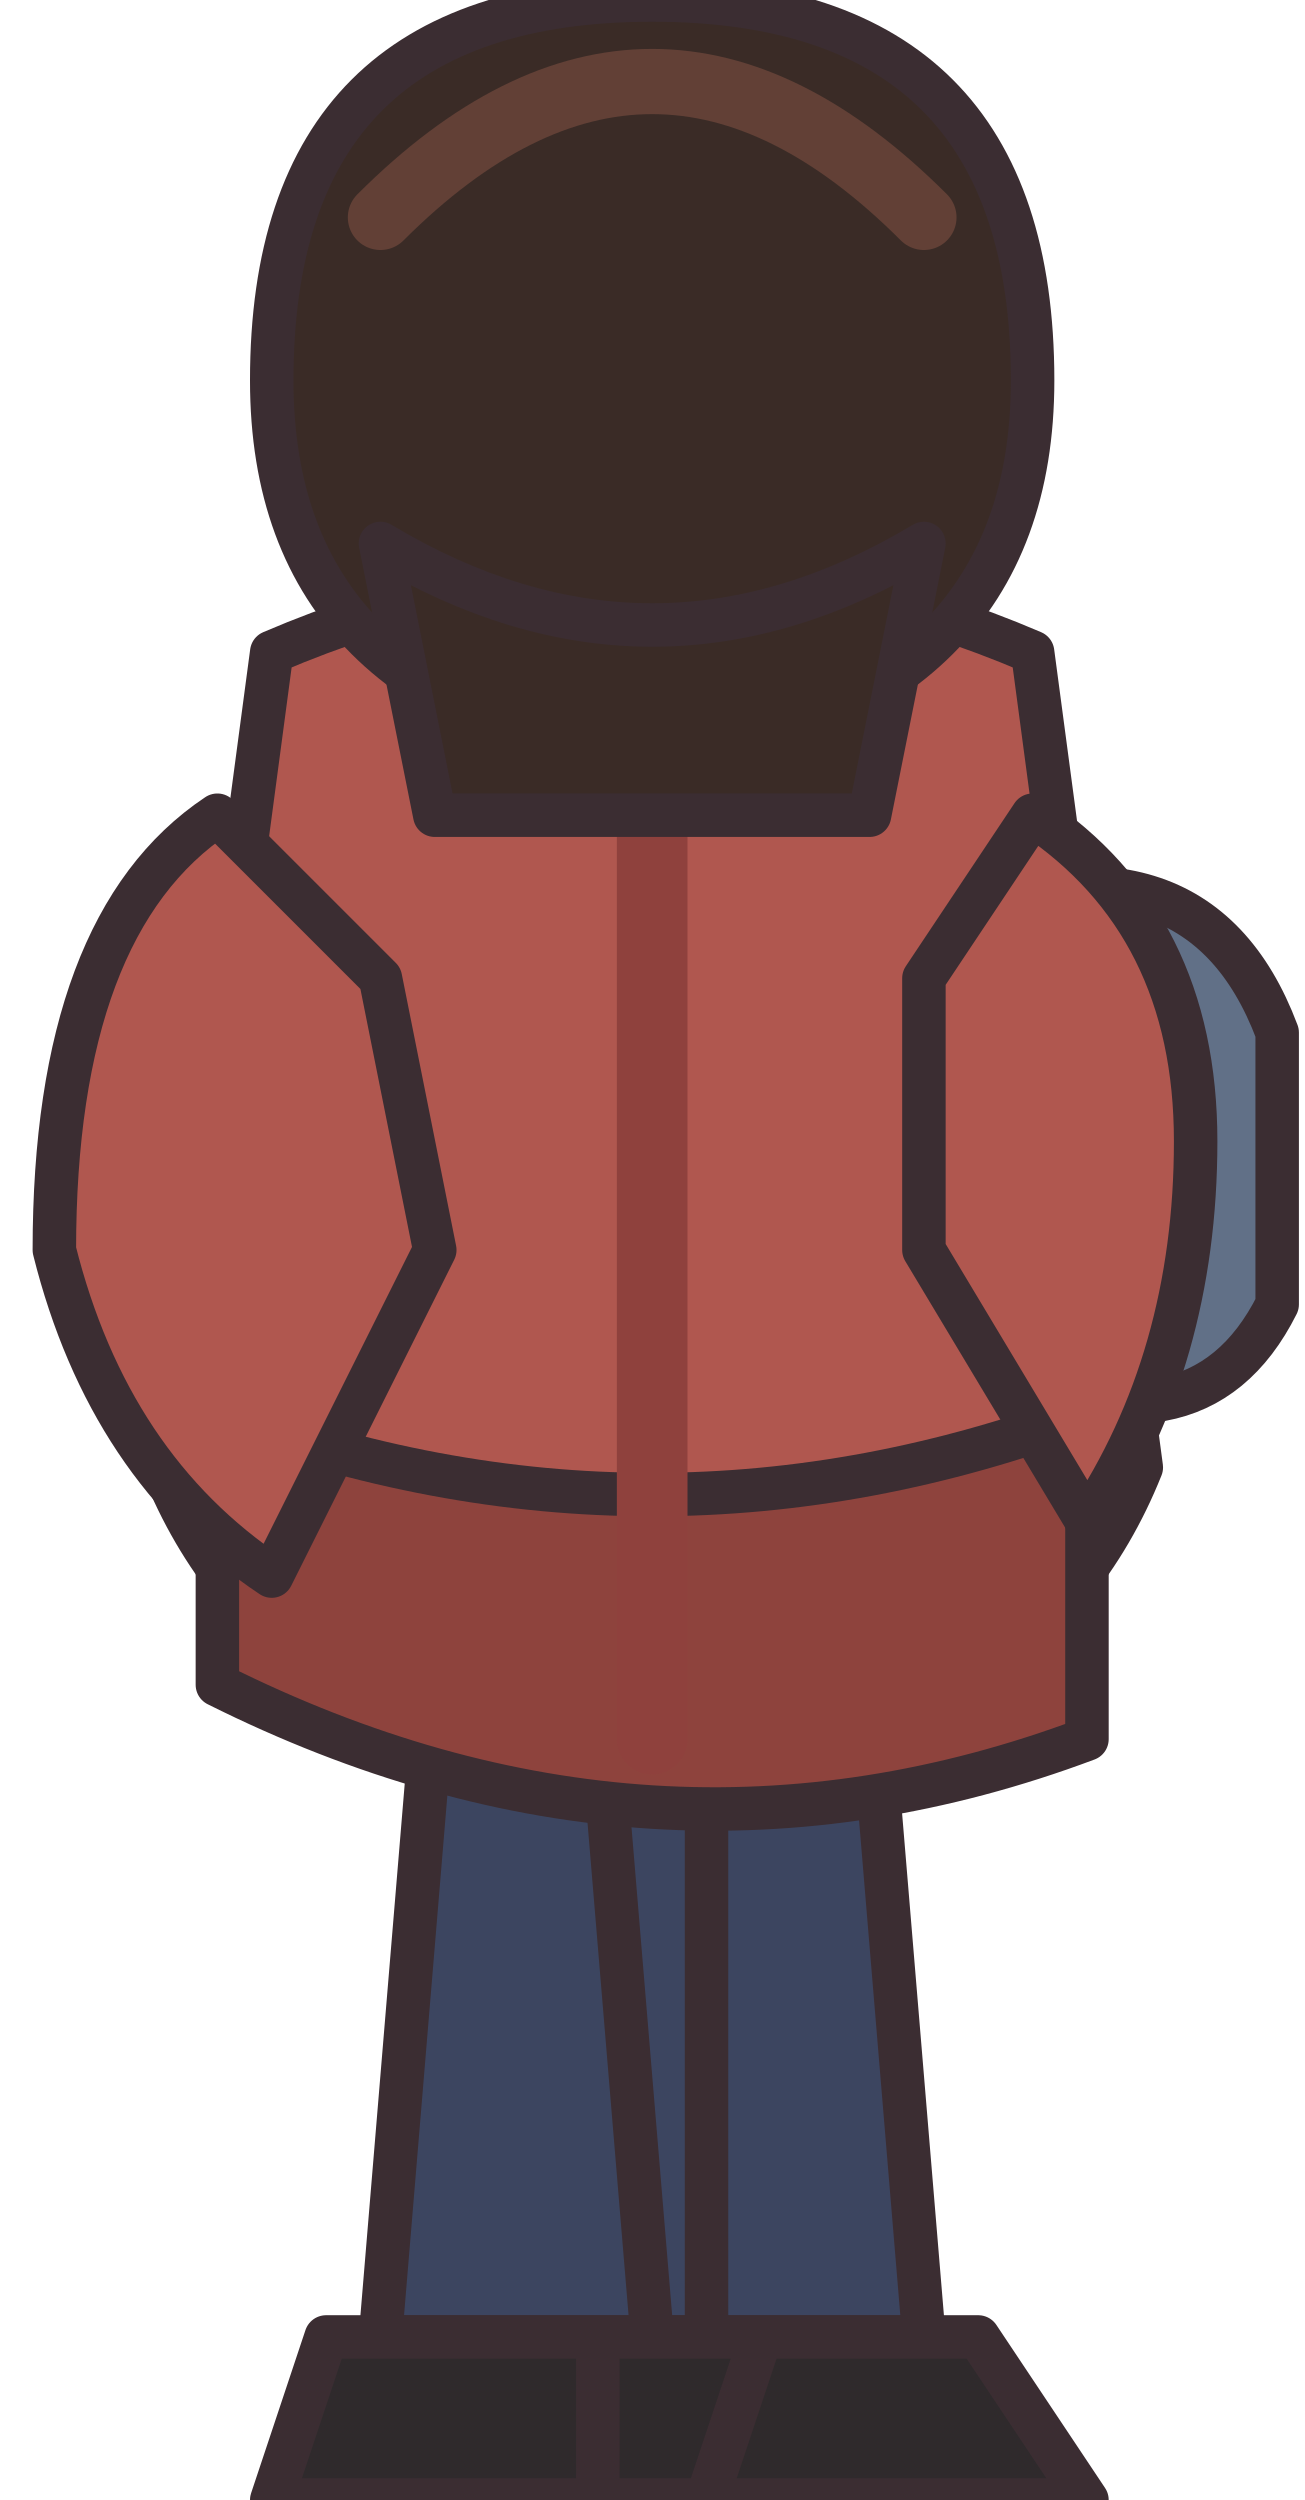
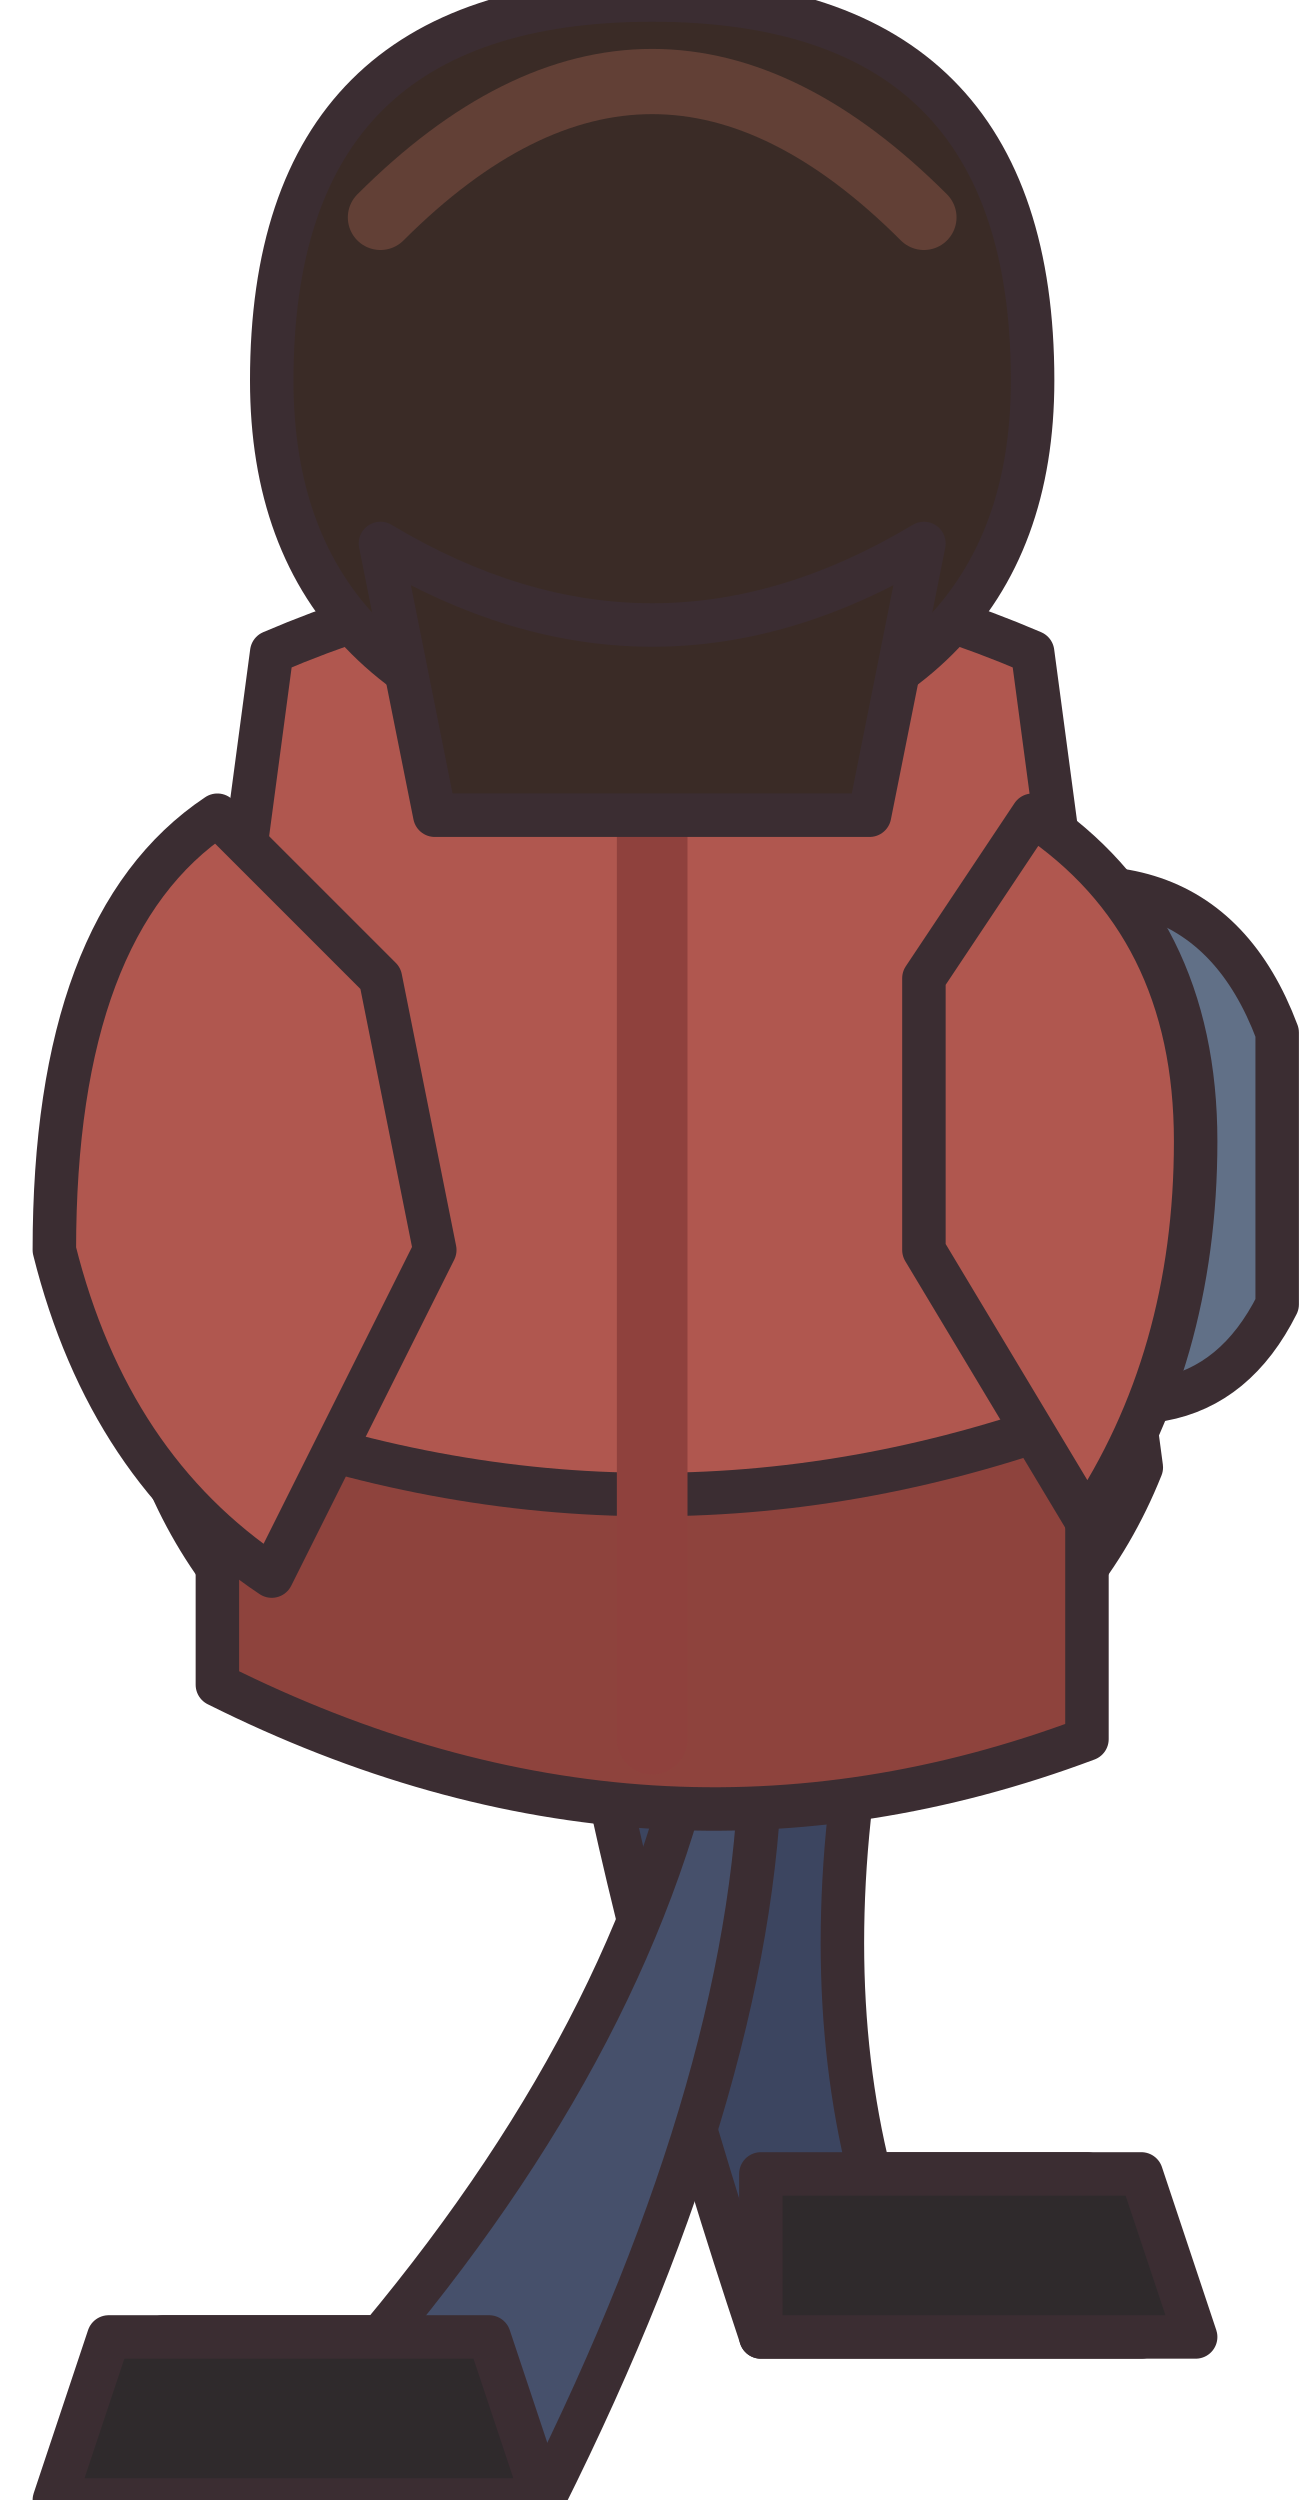
<svg xmlns="http://www.w3.org/2000/svg" width="24" height="46" viewBox="0 0 24 46" shape-rendering="geometricPrecision" stroke="#3b2d32" stroke-width="0.8" stroke-linejoin="round" stroke-linecap="round">
-   <path d="M8 31 L13 31 L13 43 L7 43 Z M11 31 L16 31 L17 43 L12 43 Z" fill="#3c4560" />
-   <path d="M6 43 L14 43 L13 46 L5 46 Z M11 43 L18 43 L20 46 L11 46 Z" fill="#2f2a2c" />
+   <path d="M11 31 L16 31 Q15 36 16 40 L20 40 L21 43 L14 43 Q12 37 11 32 Z" fill="#3c4560" />
+   <path d="M8 31 L13 31 Q12 37 7 43 L3 43 L2 46 L10 46 Q14 38 14 32 Z" fill="#46506b" />
+   <path d="M14 40 L21 40 L22 43 L14 43 Z M2 43 L9 43 L10 46 L1 46 Z" fill="#2f2a2c" />
  <path d="M17 17 Q22 15 23.5 19 L23.5 24 Q22 27 18 25 L17 24 Z" fill="#617087" />
  <path d="M5 12 Q12 9 19 12 L21 27 Q19 32 12 33 Q5 32 3 27 Z" fill="#b0574f" />
  <path d="M4 26 Q12 29 20 26 L20 32 Q12 35 4 31 Z" fill="#8e433d" />
  <path d="M12 12 L12 32" stroke="#8f413d" stroke-width="1.3" fill="none" />
  <path d="M4 15 Q1 17 1 23 Q2 27 5 29 L8 23 L7 18 Z" fill="#b0574f" />
  <path d="M19 15 Q22 17 22 21 Q22 25 20 28 L17 23 L17 18 Z" fill="#b0574f" />
  <path d="M12 0 Q19 0 19 7 Q19 13 12 14 Q5 13 5 7 Q5 0 12 0 Z" fill="#3a2b26" />
  <path d="M7 10 Q12 13 17 10 L16 15 L8 15 Z" fill="#3a2b26" />
  <path d="M7 4 Q12 -1 17 4" fill="none" stroke="#624036" stroke-width="1.2" />
</svg>
